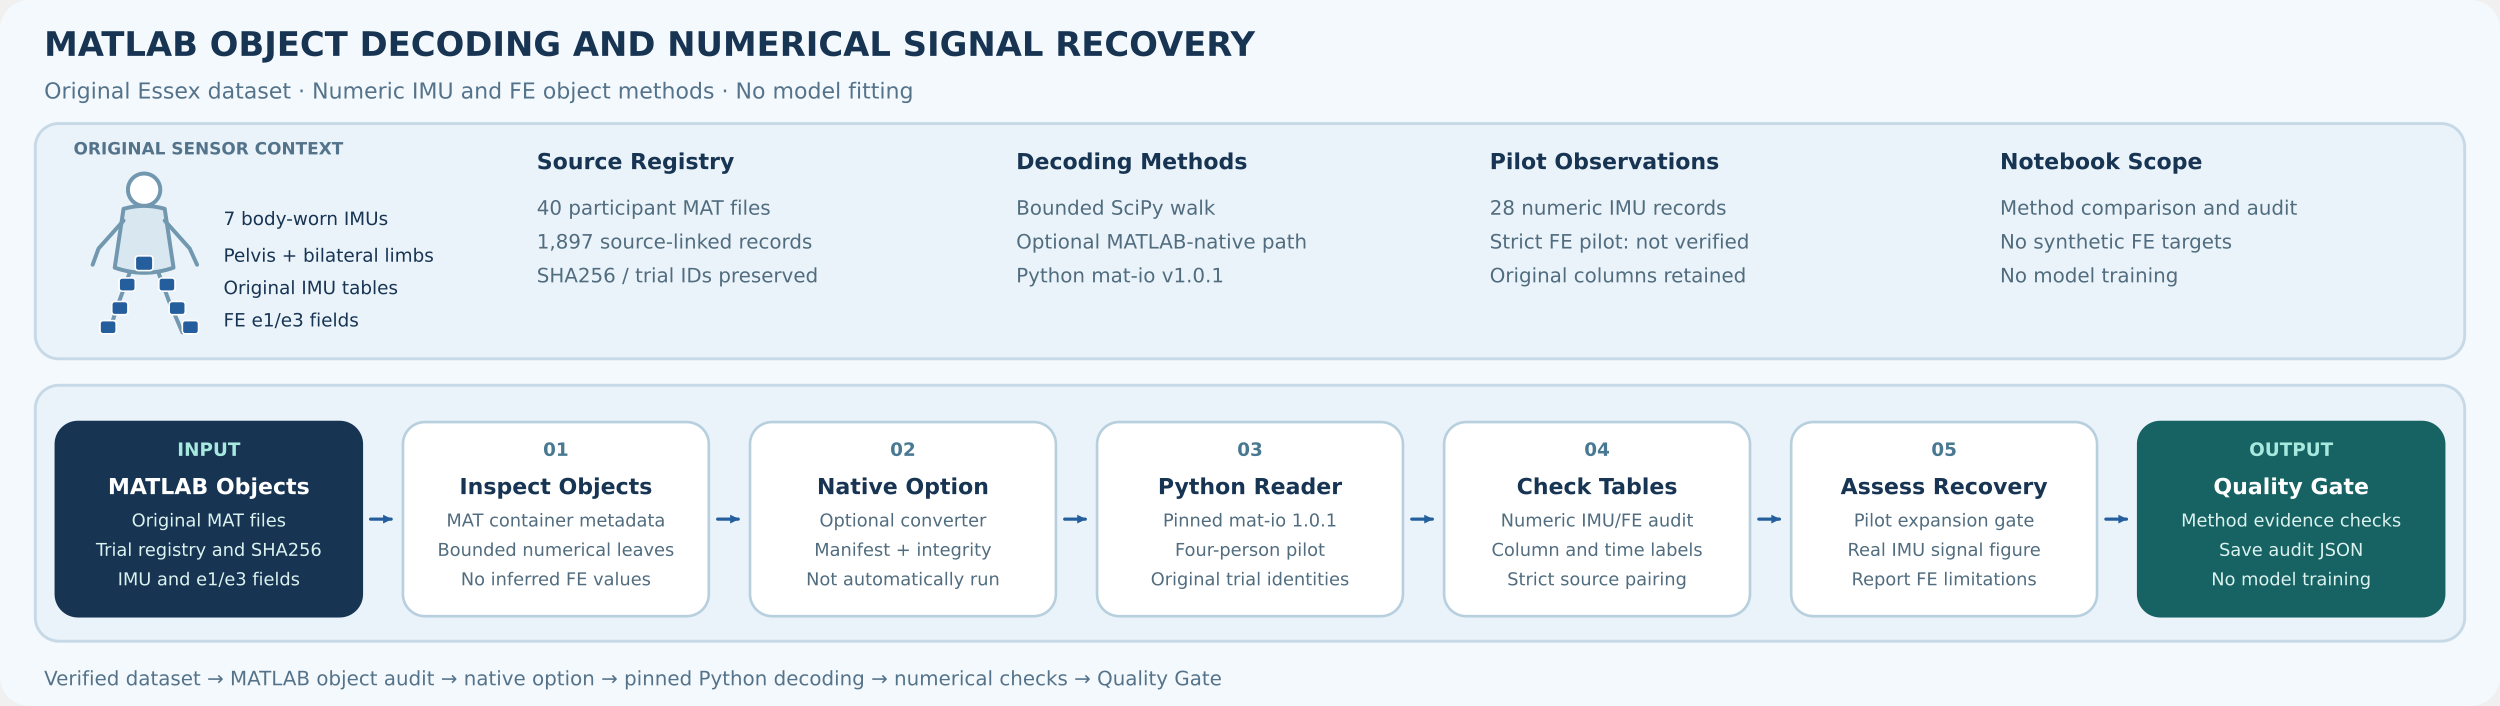
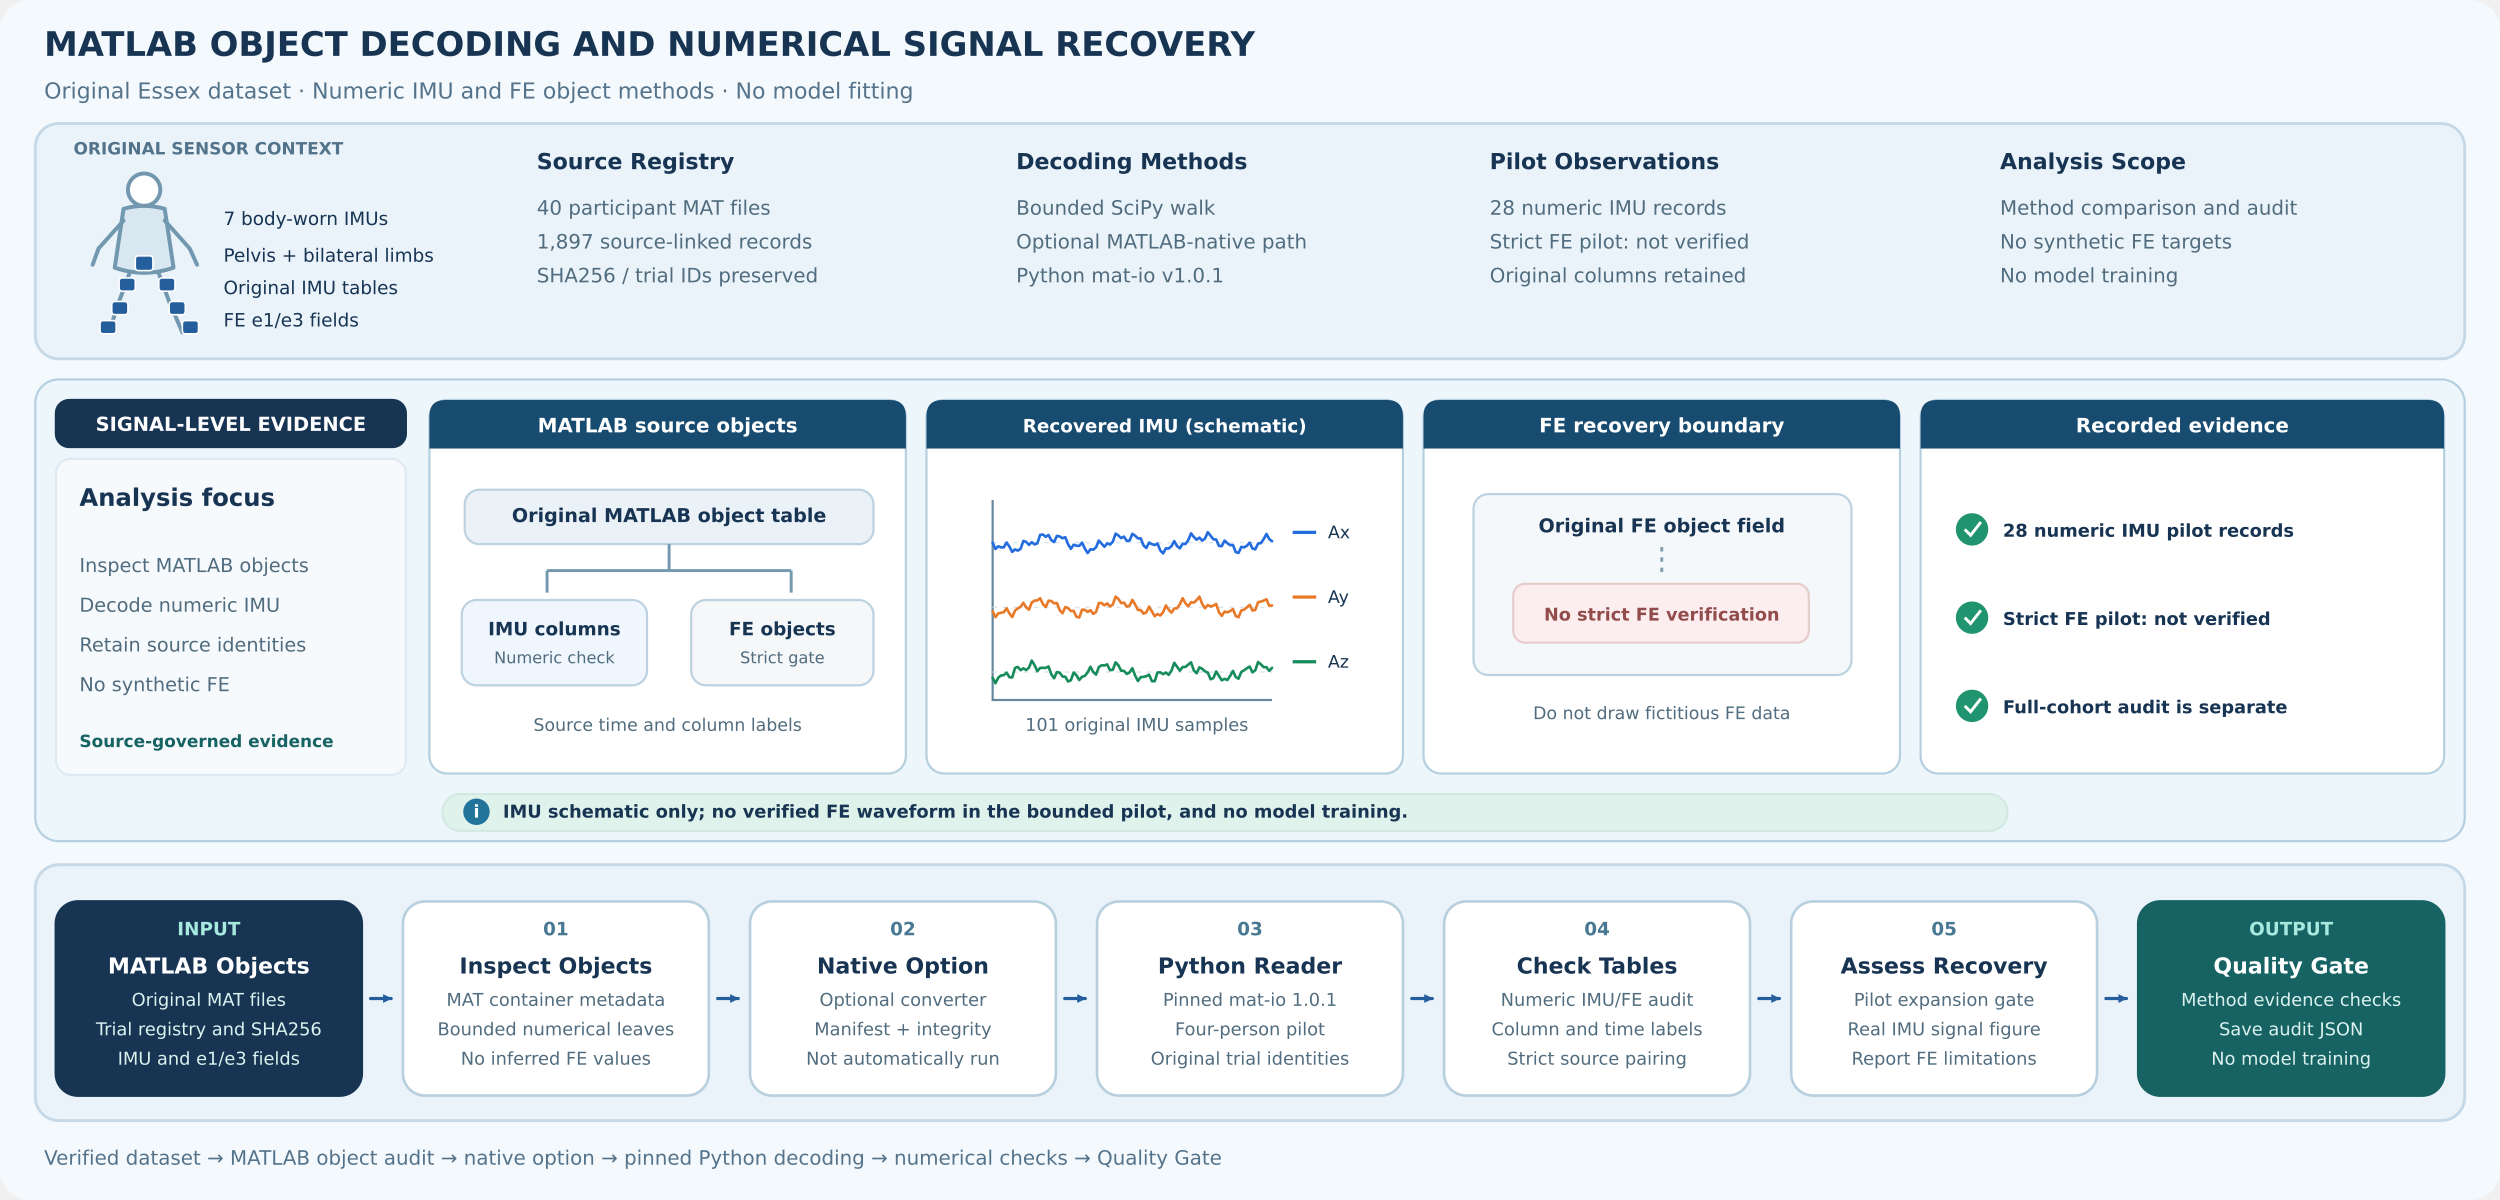
- <svg xmlns="http://www.w3.org/2000/svg" width="1700" height="480" viewBox="0 0 1700 480" role="img" aria-labelledby="title desc">
+ <svg xmlns="http://www.w3.org/2000/svg" width="1700" height="816" viewBox="0 0 1700 816" role="img" aria-labelledby="title desc">
  <defs>
    <marker id="arrow" markerUnits="userSpaceOnUse" markerWidth="6" markerHeight="6" refX="5.5" refY="3" orient="auto">
      <path d="M0 0 L6 3 L0 6 Z" fill="#245E9D" />
    </marker>
  </defs>
-   <rect width="1700" height="480" rx="20" fill="#F4F9FD" />
+   <rect width="1700" height="816" rx="20" fill="#F4F9FD" />
  <g font-family="DejaVu Sans, Arial, sans-serif">
    <text x="30" y="38" font-size="23" font-weight="700" fill="#173453">MATLAB OBJECT DECODING AND NUMERICAL SIGNAL RECOVERY</text>
    <text x="30" y="67" font-size="15" fill="#54738A">Original Essex dataset · Numeric IMU and FE object methods · No model fitting</text>
    <rect x="24" y="84" width="1652" height="160" rx="16" fill="#EAF3FA" stroke="#C7D9E6" stroke-width="2" />
-     <rect x="24" y="262" width="1652" height="174" rx="16" fill="#EAF3FA" stroke="#C7D9E6" stroke-width="2" />
    <g aria-label="Illustrative seven-sensor lower-body IMU measurement context">
      <text x="50" y="105" font-size="11.5" font-weight="700" fill="#53738A">ORIGINAL SENSOR CONTEXT</text>
      <g stroke="#7298B0" stroke-width="2.7" stroke-linecap="round" stroke-linejoin="round">
        <circle cx="98" cy="129" r="11" fill="#FFFFFF" />
        <path d="M84 142 Q98 138 112 142 L118 182 Q98 189 78 182 Z" fill="#D9E7F1" />
        <path d="M84 150 L67 169 L63 180 M112 150 L129 169 L134 180 M88 186 L81 205 L74 226 M108 186 L115 205 L124 226" fill="none" />
      </g>
      <g fill="#245E9D" stroke="#FFFFFF" stroke-width="1.1">
        <rect x="92" y="174" width="12" height="10" rx="2" />
        <rect x="81" y="189" width="11" height="9" rx="2" />
        <rect x="108" y="189" width="11" height="9" rx="2" />
        <rect x="76" y="205" width="11" height="9" rx="2" />
        <rect x="115" y="205" width="11" height="9" rx="2" />
        <rect x="68" y="218" width="11" height="9" rx="2" />
        <rect x="124" y="218" width="11" height="9" rx="2" />
      </g>
      <g fill="#173453" font-size="12.5">
        <text x="152" y="153">7 body-worn IMUs</text>
        <text x="152" y="178">Pelvis + bilateral limbs</text>
        <text x="152" y="200">Original IMU tables</text>
        <text x="152" y="222">FE e1/e3 fields</text>
      </g>
    </g>
    <g fill="#506C7E" font-size="13.5">
      <text x="365" y="115" font-size="15" font-weight="700" fill="#173453">Source Registry</text>
      <text x="365" y="146">40 participant MAT files</text>
      <text x="365" y="169">1,897 source-linked records</text>
      <text x="365" y="192">SHA256 / trial IDs preserved</text>
      <text x="691" y="115" font-size="15" font-weight="700" fill="#173453">Decoding Methods</text>
      <text x="691" y="146">Bounded SciPy walk</text>
      <text x="691" y="169">Optional MATLAB-native path</text>
      <text x="691" y="192">Python mat-io v1.0.1</text>
      <text x="1013" y="115" font-size="15" font-weight="700" fill="#173453">Pilot Observations</text>
      <text x="1013" y="146">28 numeric IMU records</text>
      <text x="1013" y="169">Strict FE pilot: not verified</text>
      <text x="1013" y="192">Original columns retained</text>
-       <text x="1360" y="115" font-size="15" font-weight="700" fill="#173453">Notebook Scope</text>
+       <text x="1360" y="115" font-size="15" font-weight="700" fill="#173453">Analysis Scope</text>
      <text x="1360" y="146">Method comparison and audit</text>
      <text x="1360" y="169">No synthetic FE targets</text>
      <text x="1360" y="192">No model training</text>
    </g>
-     <g aria-label="MATLAB Objects">
-       <rect x="38" y="287" width="208" height="132" rx="15" fill="#173453" stroke="#173453" stroke-width="1.8" />
-       <text x="142" y="310" text-anchor="middle" font-size="12.5" font-weight="700" fill="#A7E9DF">INPUT</text>
-       <text x="142" y="336" text-anchor="middle" font-size="15" font-weight="700" fill="#FFFFFF">MATLAB Objects</text>
-       <text x="142" y="358" text-anchor="middle" font-size="12.1" fill="#DBF2EF">Original MAT files</text>
-       <text x="142" y="378" text-anchor="middle" font-size="12.1" fill="#DBF2EF">Trial registry and SHA256</text>
-       <text x="142" y="398" text-anchor="middle" font-size="12.1" fill="#DBF2EF">IMU and e1/e3 fields</text>
+     <g aria-label="Signal-level evidence and transformations">
+       <rect x="24" y="258" width="1652" height="314" rx="16" fill="#EDF6FB" stroke="#B4CFE0" stroke-width="1.5" />
+       <rect x="38" y="272" width="238" height="32" rx="9" fill="#173453" stroke="#173453" stroke-width="1.5" />
+       <text x="157" y="293" font-size="13.2" fill="#FFFFFF" font-weight="700" text-anchor="middle">SIGNAL-LEVEL EVIDENCE</text>
+       <rect x="38" y="312" width="238" height="215" rx="10" fill="#F7FAFD" stroke="#DFEAF0" stroke-width="1.5" />
+       <text x="54" y="344" font-size="16.5" fill="#173453" font-weight="700">Analysis focus</text>
+       <text x="54" y="389" font-size="13.1" fill="#506C7E">Inspect MATLAB objects</text>
+       <text x="54" y="416" font-size="13.1" fill="#506C7E">Decode numeric IMU</text>
+       <text x="54" y="443" font-size="13.1" fill="#506C7E">Retain source identities</text>
+       <text x="54" y="470" font-size="13.1" fill="#506C7E">No synthetic FE</text>
+       <text x="54" y="508" font-size="11.5" fill="#176363" font-weight="700">Source-governed evidence</text>
+       <rect x="292" y="272" width="324" height="254" rx="12" fill="#FFFFFF" stroke="#B6CFDE" stroke-width="1.5" />
+       <path d="M303 272 H605 Q616 272 616 283 V305 H292 V283 Q292 272 303 272 Z" fill="#174B70" />
+       <text x="454" y="294" font-size="13.5" fill="#FFFFFF" font-weight="700" text-anchor="middle">MATLAB source objects</text>
+       <rect x="630" y="272" width="324" height="254" rx="12" fill="#FFFFFF" stroke="#B6CFDE" stroke-width="1.5" />
+       <path d="M641 272 H943 Q954 272 954 283 V305 H630 V283 Q630 272 641 272 Z" fill="#174B70" />
+       <text x="792" y="294" font-size="12.5" fill="#FFFFFF" font-weight="700" text-anchor="middle">Recovered IMU (schematic)</text>
+       <rect x="968" y="272" width="324" height="254" rx="12" fill="#FFFFFF" stroke="#B6CFDE" stroke-width="1.5" />
+       <path d="M979 272 H1281 Q1292 272 1292 283 V305 H968 V283 Q968 272 979 272 Z" fill="#174B70" />
+       <text x="1130" y="294" font-size="13.5" fill="#FFFFFF" font-weight="700" text-anchor="middle">FE recovery boundary</text>
+       <rect x="1306" y="272" width="356" height="254" rx="12" fill="#FFFFFF" stroke="#B6CFDE" stroke-width="1.5" />
+       <path d="M1317 272 H1651 Q1662 272 1662 283 V305 H1306 V283 Q1306 272 1317 272 Z" fill="#174B70" />
+       <text x="1484" y="294" font-size="13.5" fill="#FFFFFF" font-weight="700" text-anchor="middle">Recorded evidence</text>
+       <g aria-label="object">
+         <rect x="316" y="333" width="278" height="37" rx="10" fill="#EAF2F8" stroke="#BCD2E1" stroke-width="1.5" />
+         <text x="455" y="355" font-size="13" fill="#173453" font-weight="700" text-anchor="middle">Original MATLAB object table</text>
+         <path d="M455 370 V388 M372 388 H538 M372 388 V403 M538 388 V403" stroke="#7498AD" stroke-width="2" fill="none" />
+         <rect x="314" y="408" width="126" height="58" rx="10" fill="#EFF6FD" stroke="#BCD2E1" stroke-width="1.5" />
+         <rect x="470" y="408" width="124" height="58" rx="10" fill="#F5F7F9" stroke="#BCD2E1" stroke-width="1.5" />
+         <text x="377" y="432" font-size="12.5" fill="#173453" font-weight="700" text-anchor="middle">IMU columns</text>
+         <text x="377" y="451" font-size="11" fill="#506C7E" text-anchor="middle">Numeric check</text>
+         <text x="532" y="432" font-size="12.5" fill="#173453" font-weight="700" text-anchor="middle">FE objects</text>
+         <text x="532" y="451" font-size="11" fill="#506C7E" text-anchor="middle">Strict gate</text>
+         <text x="454" y="497" font-size="11.8" fill="#506C7E" text-anchor="middle">Source time and column labels</text>
+       </g>
+       <g aria-label="Illustrative 101-sample IMU acceleration traces">
+         <path d="M675 340 V476 H865" stroke="#66879D" stroke-width="1.5" fill="none" />
+         <path d="M675 369 H865" stroke="#D9E6EF" stroke-dasharray="3 4" />
+         <polyline points="675.0,369.0 676.9,373.3 678.8,371.5 680.7,372.2 682.6,372.2 684.5,368.9 686.4,371.7 688.3,375.3 690.2,373.6 692.1,374.4 694.0,373.2 695.9,367.8 697.8,368.5 699.7,370.5 701.6,368.7 703.5,370.2 705.4,369.5 707.3,363.7 709.2,363.5 711.1,365.0 713.0,363.8 714.9,367.3 716.8,368.6 718.7,364.4 720.6,364.8 722.5,366.0 724.4,365.3 726.3,370.1 728.2,373.2 730.1,370.4 732.0,371.1 733.9,371.2 735.8,369.0 737.7,373.0 739.6,376.1 741.5,373.5 743.4,373.8 745.3,372.2 747.2,367.6 749.1,369.7 751.0,371.8 752.9,369.5 754.8,370.3 756.7,368.4 758.6,362.9 760.5,364.1 762.4,365.9 764.3,364.9 766.2,367.8 768.1,367.6 770.0,363.0 771.9,364.3 773.8,366.1 775.7,366.1 777.6,370.9 779.5,372.6 781.4,369.0 783.3,370.0 785.2,370.6 787.1,369.6 789.0,374.3 790.9,376.3 792.8,372.9 794.7,373.0 796.6,371.4 798.5,368.0 800.4,371.3 802.3,372.9 804.2,369.8 806.1,369.9 808.0,367.4 809.9,362.7 811.8,365.1 813.7,367.0 815.6,365.6 817.5,367.6 819.4,366.2 821.3,361.9 823.2,364.3 825.1,366.7 827.0,366.9 828.9,371.2 830.8,371.4 832.7,367.6 834.6,369.4 836.5,370.7 838.4,370.6 840.3,375.4 842.2,376.0 844.1,371.9 846.0,372.2 847.9,371.1 849.8,369.0 851.7,373.0 853.6,373.5 855.5,369.6 857.4,369.3 859.3,366.6 861.2,363.1 863.1,366.6 865.0,368.0" fill="none" stroke="#236CDE" stroke-width="1.8" stroke-linejoin="round" stroke-linecap="round" />
+         <path d="M879 362 H895" stroke="#236CDE" stroke-width="2.2" />
+         <text x="903" y="366" font-size="11.8" fill="#173453">Ax</text>
+         <path d="M675 413 H865" stroke="#D9E6EF" stroke-dasharray="3 4" />
+         <polyline points="675.0,415.6 676.9,419.7 678.8,417.1 680.7,416.7 682.6,416.3 684.5,413.6 686.4,417.1 688.3,419.6 690.2,415.2 692.1,413.7 694.0,412.7 695.9,409.9 697.8,413.0 699.7,414.6 701.6,409.7 703.5,408.4 705.4,408.3 707.3,406.8 709.2,410.8 711.1,412.8 713.0,408.5 714.9,408.7 716.8,410.3 718.7,410.1 720.6,414.9 722.5,417.0 724.4,412.8 726.3,413.5 728.2,415.5 730.1,415.4 732.0,419.4 733.9,419.9 735.8,414.6 737.7,414.7 739.6,416.1 741.5,414.9 743.4,417.4 745.3,416.2 747.2,410.1 749.1,410.1 751.0,411.6 752.9,410.3 754.8,412.4 756.7,411.1 758.6,405.7 760.5,407.3 762.4,410.1 764.3,409.8 766.2,412.5 768.1,411.9 770.0,407.9 771.9,411.1 773.8,414.8 775.7,414.8 777.6,417.3 779.5,416.4 781.4,412.5 783.3,415.8 785.2,419.0 787.1,417.6 789.0,418.5 790.9,416.3 792.8,411.7 794.7,414.6 796.6,416.6 798.5,413.8 800.4,413.6 802.3,410.9 804.2,406.8 806.1,410.2 808.0,412.3 809.9,409.5 811.8,409.8 813.7,408.1 815.6,405.7 817.5,410.7 819.4,413.6 821.3,411.4 823.2,412.4 825.1,411.8 827.0,410.7 828.9,416.3 830.8,418.8 832.7,415.9 834.6,416.4 836.5,415.6 838.4,414.2 840.3,418.9 842.2,419.7 844.1,415.1 846.0,414.6 847.9,413.0 849.8,411.3 851.7,415.2 853.6,414.7 855.5,409.5 857.4,409.1 859.3,408.4 861.2,407.5 863.1,412.0 865.0,411.7" fill="none" stroke="#E87929" stroke-width="1.8" stroke-linejoin="round" stroke-linecap="round" />
+         <path d="M879 406 H895" stroke="#E87929" stroke-width="2.2" />
+         <text x="903" y="410" font-size="11.8" fill="#173453">Ay</text>
+         <path d="M675 457 H865" stroke="#D9E6EF" stroke-dasharray="3 4" />
+         <polyline points="675.0,460.9 676.9,464.6 678.8,460.8 680.7,459.3 682.6,459.1 684.5,457.4 686.4,460.5 688.3,460.6 690.2,454.2 692.1,453.5 694.0,455.7 695.9,454.5 697.8,455.6 699.7,454.0 701.6,449.2 703.5,452.3 705.4,456.4 707.3,454.2 709.2,454.1 711.1,454.2 713.0,453.2 714.9,458.5 716.8,461.2 718.7,457.0 720.6,457.4 722.5,460.0 724.4,460.2 726.3,463.4 728.2,462.6 730.1,457.3 732.0,459.2 733.9,462.4 735.8,460.2 737.7,459.6 739.6,457.2 741.5,453.4 743.4,457.0 745.3,458.7 747.2,453.6 749.1,452.4 751.0,452.5 752.9,451.8 754.8,455.7 756.7,455.5 758.6,450.4 760.5,452.4 762.4,456.1 764.3,456.2 766.2,458.3 768.1,457.3 770.0,454.4 771.9,459.4 773.8,463.1 775.7,460.4 777.6,460.3 779.5,459.8 781.4,458.8 783.3,463.2 785.2,463.2 787.1,457.3 789.0,457.2 790.9,458.4 792.8,457.3 794.7,458.9 796.6,456.1 798.5,450.7 800.4,453.4 802.3,456.0 804.2,453.6 806.1,453.5 808.0,451.9 809.9,450.4 811.8,455.9 813.7,457.8 815.6,453.8 817.5,454.8 819.4,456.5 821.3,457.4 823.2,461.9 825.1,461.1 827.0,456.6 828.9,459.6 830.8,462.6 832.7,461.6 834.6,462.4 836.5,459.6 838.4,456.2 840.3,460.4 842.2,461.5 844.1,456.9 846.0,455.8 847.9,454.4 849.8,453.3 851.7,457.2 853.6,455.8 855.5,450.2 857.4,451.7 859.3,453.7 861.2,453.7 863.1,456.2 865.0,454.1" fill="none" stroke="#168C5B" stroke-width="1.8" stroke-linejoin="round" stroke-linecap="round" />
+         <path d="M879 450 H895" stroke="#168C5B" stroke-width="2.2" />
+         <text x="903" y="454" font-size="11.8" fill="#173453">Az</text>
+         <text x="773" y="497" font-size="12" fill="#506C7E" text-anchor="middle">101 original IMU samples</text>
+       </g>
+       <g aria-label="unverified">
+         <rect x="1002" y="336" width="257" height="123" rx="10" fill="#F5F8FA" stroke="#BCD2E1" stroke-width="1.5" />
+         <text x="1130" y="362" font-size="13" fill="#173453" font-weight="700" text-anchor="middle">Original FE object field</text>
+         <path d="M1130 372 V390" stroke="#839DB0" stroke-width="2" stroke-dasharray="3 4" />
+         <rect x="1029" y="397" width="201" height="40" rx="8" fill="#FCEEEF" stroke="#E7CCCC" stroke-width="1.5" />
+         <text x="1130" y="422" font-size="12" fill="#934C4C" font-weight="700" text-anchor="middle">No strict FE verification</text>
+         <text x="1130" y="489" font-size="11.8" fill="#506C7E" text-anchor="middle">Do not draw fictitious FE data</text>
+       </g>
+       <circle cx="1341" cy="360" r="11" fill="#20946F" />
+       <path d="M1336 360 L1340 364 L1347 355" stroke="#FFFFFF" stroke-width="2" fill="none" />
+       <text x="1362" y="365" font-size="12.1" fill="#173453" font-weight="700">28 numeric IMU pilot records</text>
+       <circle cx="1341" cy="420" r="11" fill="#20946F" />
+       <path d="M1336 420 L1340 424 L1347 415" stroke="#FFFFFF" stroke-width="2" fill="none" />
+       <text x="1362" y="425" font-size="12.1" fill="#173453" font-weight="700">Strict FE pilot: not verified</text>
+       <circle cx="1341" cy="480" r="11" fill="#20946F" />
+       <path d="M1336 480 L1340 484 L1347 475" stroke="#FFFFFF" stroke-width="2" fill="none" />
+       <text x="1362" y="485" font-size="12.1" fill="#173453" font-weight="700">Full-cohort audit is separate</text>
+       <rect x="301" y="540" width="1064" height="25" rx="12" fill="#E0F2EC" stroke="#D3EAE2" stroke-width="1.5" />
+       <circle cx="324" cy="552" r="9" fill="#23749A" />
+       <text x="324" y="556" font-size="12" fill="#FFFFFF" font-weight="700" text-anchor="middle">i</text>
+       <text x="342" y="556" font-size="12.1" fill="#173453" font-weight="700">IMU schematic only; no verified FE waveform in the bounded pilot, and no model training.</text>
    </g>
-     <path d="M252 353 H266" fill="none" stroke="#245E9D" stroke-width="2.2" stroke-linecap="round" marker-end="url(#arrow)" />
-     <g aria-label="Inspect Objects">
-       <rect x="274" y="287" width="208" height="132" rx="15" fill="#FFFFFF" stroke="#B8CFDE" stroke-width="1.8" />
-       <text x="378" y="310" text-anchor="middle" font-size="12.5" font-weight="700" fill="#497992">01</text>
-       <text x="378" y="336" text-anchor="middle" font-size="15" font-weight="700" fill="#173453">Inspect Objects</text>
-       <text x="378" y="358" text-anchor="middle" font-size="12.1" fill="#506C7E">MAT container metadata</text>
-       <text x="378" y="378" text-anchor="middle" font-size="12.1" fill="#506C7E">Bounded numerical leaves</text>
-       <text x="378" y="398" text-anchor="middle" font-size="12.1" fill="#506C7E">No inferred FE values</text>
+     <g transform="translate(0 326)" aria-label="Preserved research workflow">
+       <rect x="24" y="262" width="1652" height="174" rx="16" fill="#EAF3FA" stroke="#C7D9E6" stroke-width="2" />
+       <g aria-label="MATLAB Objects">
+         <rect x="38" y="287" width="208" height="132" rx="15" fill="#173453" stroke="#173453" stroke-width="1.8" />
+         <text x="142" y="310" text-anchor="middle" font-size="12.5" font-weight="700" fill="#A7E9DF">INPUT</text>
+         <text x="142" y="336" text-anchor="middle" font-size="15" font-weight="700" fill="#FFFFFF">MATLAB Objects</text>
+         <text x="142" y="358" text-anchor="middle" font-size="12.1" fill="#DBF2EF">Original MAT files</text>
+         <text x="142" y="378" text-anchor="middle" font-size="12.1" fill="#DBF2EF">Trial registry and SHA256</text>
+         <text x="142" y="398" text-anchor="middle" font-size="12.1" fill="#DBF2EF">IMU and e1/e3 fields</text>
+       </g>
+       <path d="M252 353 H266" fill="none" stroke="#245E9D" stroke-width="2.2" stroke-linecap="round" marker-end="url(#arrow)" />
+       <g aria-label="Inspect Objects">
+         <rect x="274" y="287" width="208" height="132" rx="15" fill="#FFFFFF" stroke="#B8CFDE" stroke-width="1.8" />
+         <text x="378" y="310" text-anchor="middle" font-size="12.5" font-weight="700" fill="#497992">01</text>
+         <text x="378" y="336" text-anchor="middle" font-size="15" font-weight="700" fill="#173453">Inspect Objects</text>
+         <text x="378" y="358" text-anchor="middle" font-size="12.1" fill="#506C7E">MAT container metadata</text>
+         <text x="378" y="378" text-anchor="middle" font-size="12.1" fill="#506C7E">Bounded numerical leaves</text>
+         <text x="378" y="398" text-anchor="middle" font-size="12.1" fill="#506C7E">No inferred FE values</text>
+       </g>
+       <path d="M488 353 H502" fill="none" stroke="#245E9D" stroke-width="2.2" stroke-linecap="round" marker-end="url(#arrow)" />
+       <g aria-label="Native Option">
+         <rect x="510" y="287" width="208" height="132" rx="15" fill="#FFFFFF" stroke="#B8CFDE" stroke-width="1.8" />
+         <text x="614" y="310" text-anchor="middle" font-size="12.5" font-weight="700" fill="#497992">02</text>
+         <text x="614" y="336" text-anchor="middle" font-size="15" font-weight="700" fill="#173453">Native Option</text>
+         <text x="614" y="358" text-anchor="middle" font-size="12.1" fill="#506C7E">Optional converter</text>
+         <text x="614" y="378" text-anchor="middle" font-size="12.1" fill="#506C7E">Manifest + integrity</text>
+         <text x="614" y="398" text-anchor="middle" font-size="12.1" fill="#506C7E">Not automatically run</text>
+       </g>
+       <path d="M724 353 H738" fill="none" stroke="#245E9D" stroke-width="2.2" stroke-linecap="round" marker-end="url(#arrow)" />
+       <g aria-label="Python Reader">
+         <rect x="746" y="287" width="208" height="132" rx="15" fill="#FFFFFF" stroke="#B8CFDE" stroke-width="1.8" />
+         <text x="850" y="310" text-anchor="middle" font-size="12.5" font-weight="700" fill="#497992">03</text>
+         <text x="850" y="336" text-anchor="middle" font-size="15" font-weight="700" fill="#173453">Python Reader</text>
+         <text x="850" y="358" text-anchor="middle" font-size="12.1" fill="#506C7E">Pinned mat-io 1.0.1</text>
+         <text x="850" y="378" text-anchor="middle" font-size="12.1" fill="#506C7E">Four-person pilot</text>
+         <text x="850" y="398" text-anchor="middle" font-size="12.1" fill="#506C7E">Original trial identities</text>
+       </g>
+       <path d="M960 353 H974" fill="none" stroke="#245E9D" stroke-width="2.2" stroke-linecap="round" marker-end="url(#arrow)" />
+       <g aria-label="Check Tables">
+         <rect x="982" y="287" width="208" height="132" rx="15" fill="#FFFFFF" stroke="#B8CFDE" stroke-width="1.8" />
+         <text x="1086" y="310" text-anchor="middle" font-size="12.5" font-weight="700" fill="#497992">04</text>
+         <text x="1086" y="336" text-anchor="middle" font-size="15" font-weight="700" fill="#173453">Check Tables</text>
+         <text x="1086" y="358" text-anchor="middle" font-size="12.1" fill="#506C7E">Numeric IMU/FE audit</text>
+         <text x="1086" y="378" text-anchor="middle" font-size="12.1" fill="#506C7E">Column and time labels</text>
+         <text x="1086" y="398" text-anchor="middle" font-size="12.1" fill="#506C7E">Strict source pairing</text>
+       </g>
+       <path d="M1196 353 H1210" fill="none" stroke="#245E9D" stroke-width="2.2" stroke-linecap="round" marker-end="url(#arrow)" />
+       <g aria-label="Assess Recovery">
+         <rect x="1218" y="287" width="208" height="132" rx="15" fill="#FFFFFF" stroke="#B8CFDE" stroke-width="1.8" />
+         <text x="1322" y="310" text-anchor="middle" font-size="12.5" font-weight="700" fill="#497992">05</text>
+         <text x="1322" y="336" text-anchor="middle" font-size="15" font-weight="700" fill="#173453">Assess Recovery</text>
+         <text x="1322" y="358" text-anchor="middle" font-size="12.1" fill="#506C7E">Pilot expansion gate</text>
+         <text x="1322" y="378" text-anchor="middle" font-size="12.1" fill="#506C7E">Real IMU signal figure</text>
+         <text x="1322" y="398" text-anchor="middle" font-size="12.1" fill="#506C7E">Report FE limitations</text>
+       </g>
+       <path d="M1432 353 H1446" fill="none" stroke="#245E9D" stroke-width="2.2" stroke-linecap="round" marker-end="url(#arrow)" />
+       <g aria-label="Quality Gate">
+         <rect x="1454" y="287" width="208" height="132" rx="15" fill="#176363" stroke="#176363" stroke-width="1.8" />
+         <text x="1558" y="310" text-anchor="middle" font-size="12.5" font-weight="700" fill="#A7E9DF">OUTPUT</text>
+         <text x="1558" y="336" text-anchor="middle" font-size="15" font-weight="700" fill="#FFFFFF">Quality Gate</text>
+         <text x="1558" y="358" text-anchor="middle" font-size="12.1" fill="#DBF2EF">Method evidence checks</text>
+         <text x="1558" y="378" text-anchor="middle" font-size="12.1" fill="#DBF2EF">Save audit JSON</text>
+         <text x="1558" y="398" text-anchor="middle" font-size="12.1" fill="#DBF2EF">No model training</text>
+       </g>
+       <text x="30" y="466" font-size="13.5" fill="#54738A">Verified dataset → MATLAB object audit → native option → pinned Python decoding → numerical checks → Quality Gate</text>
    </g>
-     <path d="M488 353 H502" fill="none" stroke="#245E9D" stroke-width="2.2" stroke-linecap="round" marker-end="url(#arrow)" />
-     <g aria-label="Native Option">
-       <rect x="510" y="287" width="208" height="132" rx="15" fill="#FFFFFF" stroke="#B8CFDE" stroke-width="1.8" />
-       <text x="614" y="310" text-anchor="middle" font-size="12.5" font-weight="700" fill="#497992">02</text>
-       <text x="614" y="336" text-anchor="middle" font-size="15" font-weight="700" fill="#173453">Native Option</text>
-       <text x="614" y="358" text-anchor="middle" font-size="12.1" fill="#506C7E">Optional converter</text>
-       <text x="614" y="378" text-anchor="middle" font-size="12.1" fill="#506C7E">Manifest + integrity</text>
-       <text x="614" y="398" text-anchor="middle" font-size="12.1" fill="#506C7E">Not automatically run</text>
-     </g>
-     <path d="M724 353 H738" fill="none" stroke="#245E9D" stroke-width="2.2" stroke-linecap="round" marker-end="url(#arrow)" />
-     <g aria-label="Python Reader">
-       <rect x="746" y="287" width="208" height="132" rx="15" fill="#FFFFFF" stroke="#B8CFDE" stroke-width="1.8" />
-       <text x="850" y="310" text-anchor="middle" font-size="12.5" font-weight="700" fill="#497992">03</text>
-       <text x="850" y="336" text-anchor="middle" font-size="15" font-weight="700" fill="#173453">Python Reader</text>
-       <text x="850" y="358" text-anchor="middle" font-size="12.1" fill="#506C7E">Pinned mat-io 1.0.1</text>
-       <text x="850" y="378" text-anchor="middle" font-size="12.1" fill="#506C7E">Four-person pilot</text>
-       <text x="850" y="398" text-anchor="middle" font-size="12.1" fill="#506C7E">Original trial identities</text>
-     </g>
-     <path d="M960 353 H974" fill="none" stroke="#245E9D" stroke-width="2.2" stroke-linecap="round" marker-end="url(#arrow)" />
-     <g aria-label="Check Tables">
-       <rect x="982" y="287" width="208" height="132" rx="15" fill="#FFFFFF" stroke="#B8CFDE" stroke-width="1.8" />
-       <text x="1086" y="310" text-anchor="middle" font-size="12.5" font-weight="700" fill="#497992">04</text>
-       <text x="1086" y="336" text-anchor="middle" font-size="15" font-weight="700" fill="#173453">Check Tables</text>
-       <text x="1086" y="358" text-anchor="middle" font-size="12.1" fill="#506C7E">Numeric IMU/FE audit</text>
-       <text x="1086" y="378" text-anchor="middle" font-size="12.1" fill="#506C7E">Column and time labels</text>
-       <text x="1086" y="398" text-anchor="middle" font-size="12.1" fill="#506C7E">Strict source pairing</text>
-     </g>
-     <path d="M1196 353 H1210" fill="none" stroke="#245E9D" stroke-width="2.2" stroke-linecap="round" marker-end="url(#arrow)" />
-     <g aria-label="Assess Recovery">
-       <rect x="1218" y="287" width="208" height="132" rx="15" fill="#FFFFFF" stroke="#B8CFDE" stroke-width="1.8" />
-       <text x="1322" y="310" text-anchor="middle" font-size="12.5" font-weight="700" fill="#497992">05</text>
-       <text x="1322" y="336" text-anchor="middle" font-size="15" font-weight="700" fill="#173453">Assess Recovery</text>
-       <text x="1322" y="358" text-anchor="middle" font-size="12.1" fill="#506C7E">Pilot expansion gate</text>
-       <text x="1322" y="378" text-anchor="middle" font-size="12.1" fill="#506C7E">Real IMU signal figure</text>
-       <text x="1322" y="398" text-anchor="middle" font-size="12.1" fill="#506C7E">Report FE limitations</text>
-     </g>
-     <path d="M1432 353 H1446" fill="none" stroke="#245E9D" stroke-width="2.2" stroke-linecap="round" marker-end="url(#arrow)" />
-     <g aria-label="Quality Gate">
-       <rect x="1454" y="287" width="208" height="132" rx="15" fill="#176363" stroke="#176363" stroke-width="1.8" />
-       <text x="1558" y="310" text-anchor="middle" font-size="12.5" font-weight="700" fill="#A7E9DF">OUTPUT</text>
-       <text x="1558" y="336" text-anchor="middle" font-size="15" font-weight="700" fill="#FFFFFF">Quality Gate</text>
-       <text x="1558" y="358" text-anchor="middle" font-size="12.1" fill="#DBF2EF">Method evidence checks</text>
-       <text x="1558" y="378" text-anchor="middle" font-size="12.1" fill="#DBF2EF">Save audit JSON</text>
-       <text x="1558" y="398" text-anchor="middle" font-size="12.1" fill="#DBF2EF">No model training</text>
-     </g>
-     <text x="30" y="466" font-size="13.5" fill="#54738A">Verified dataset → MATLAB object audit → native option → pinned Python decoding → numerical checks → Quality Gate</text>
  </g>
</svg>
